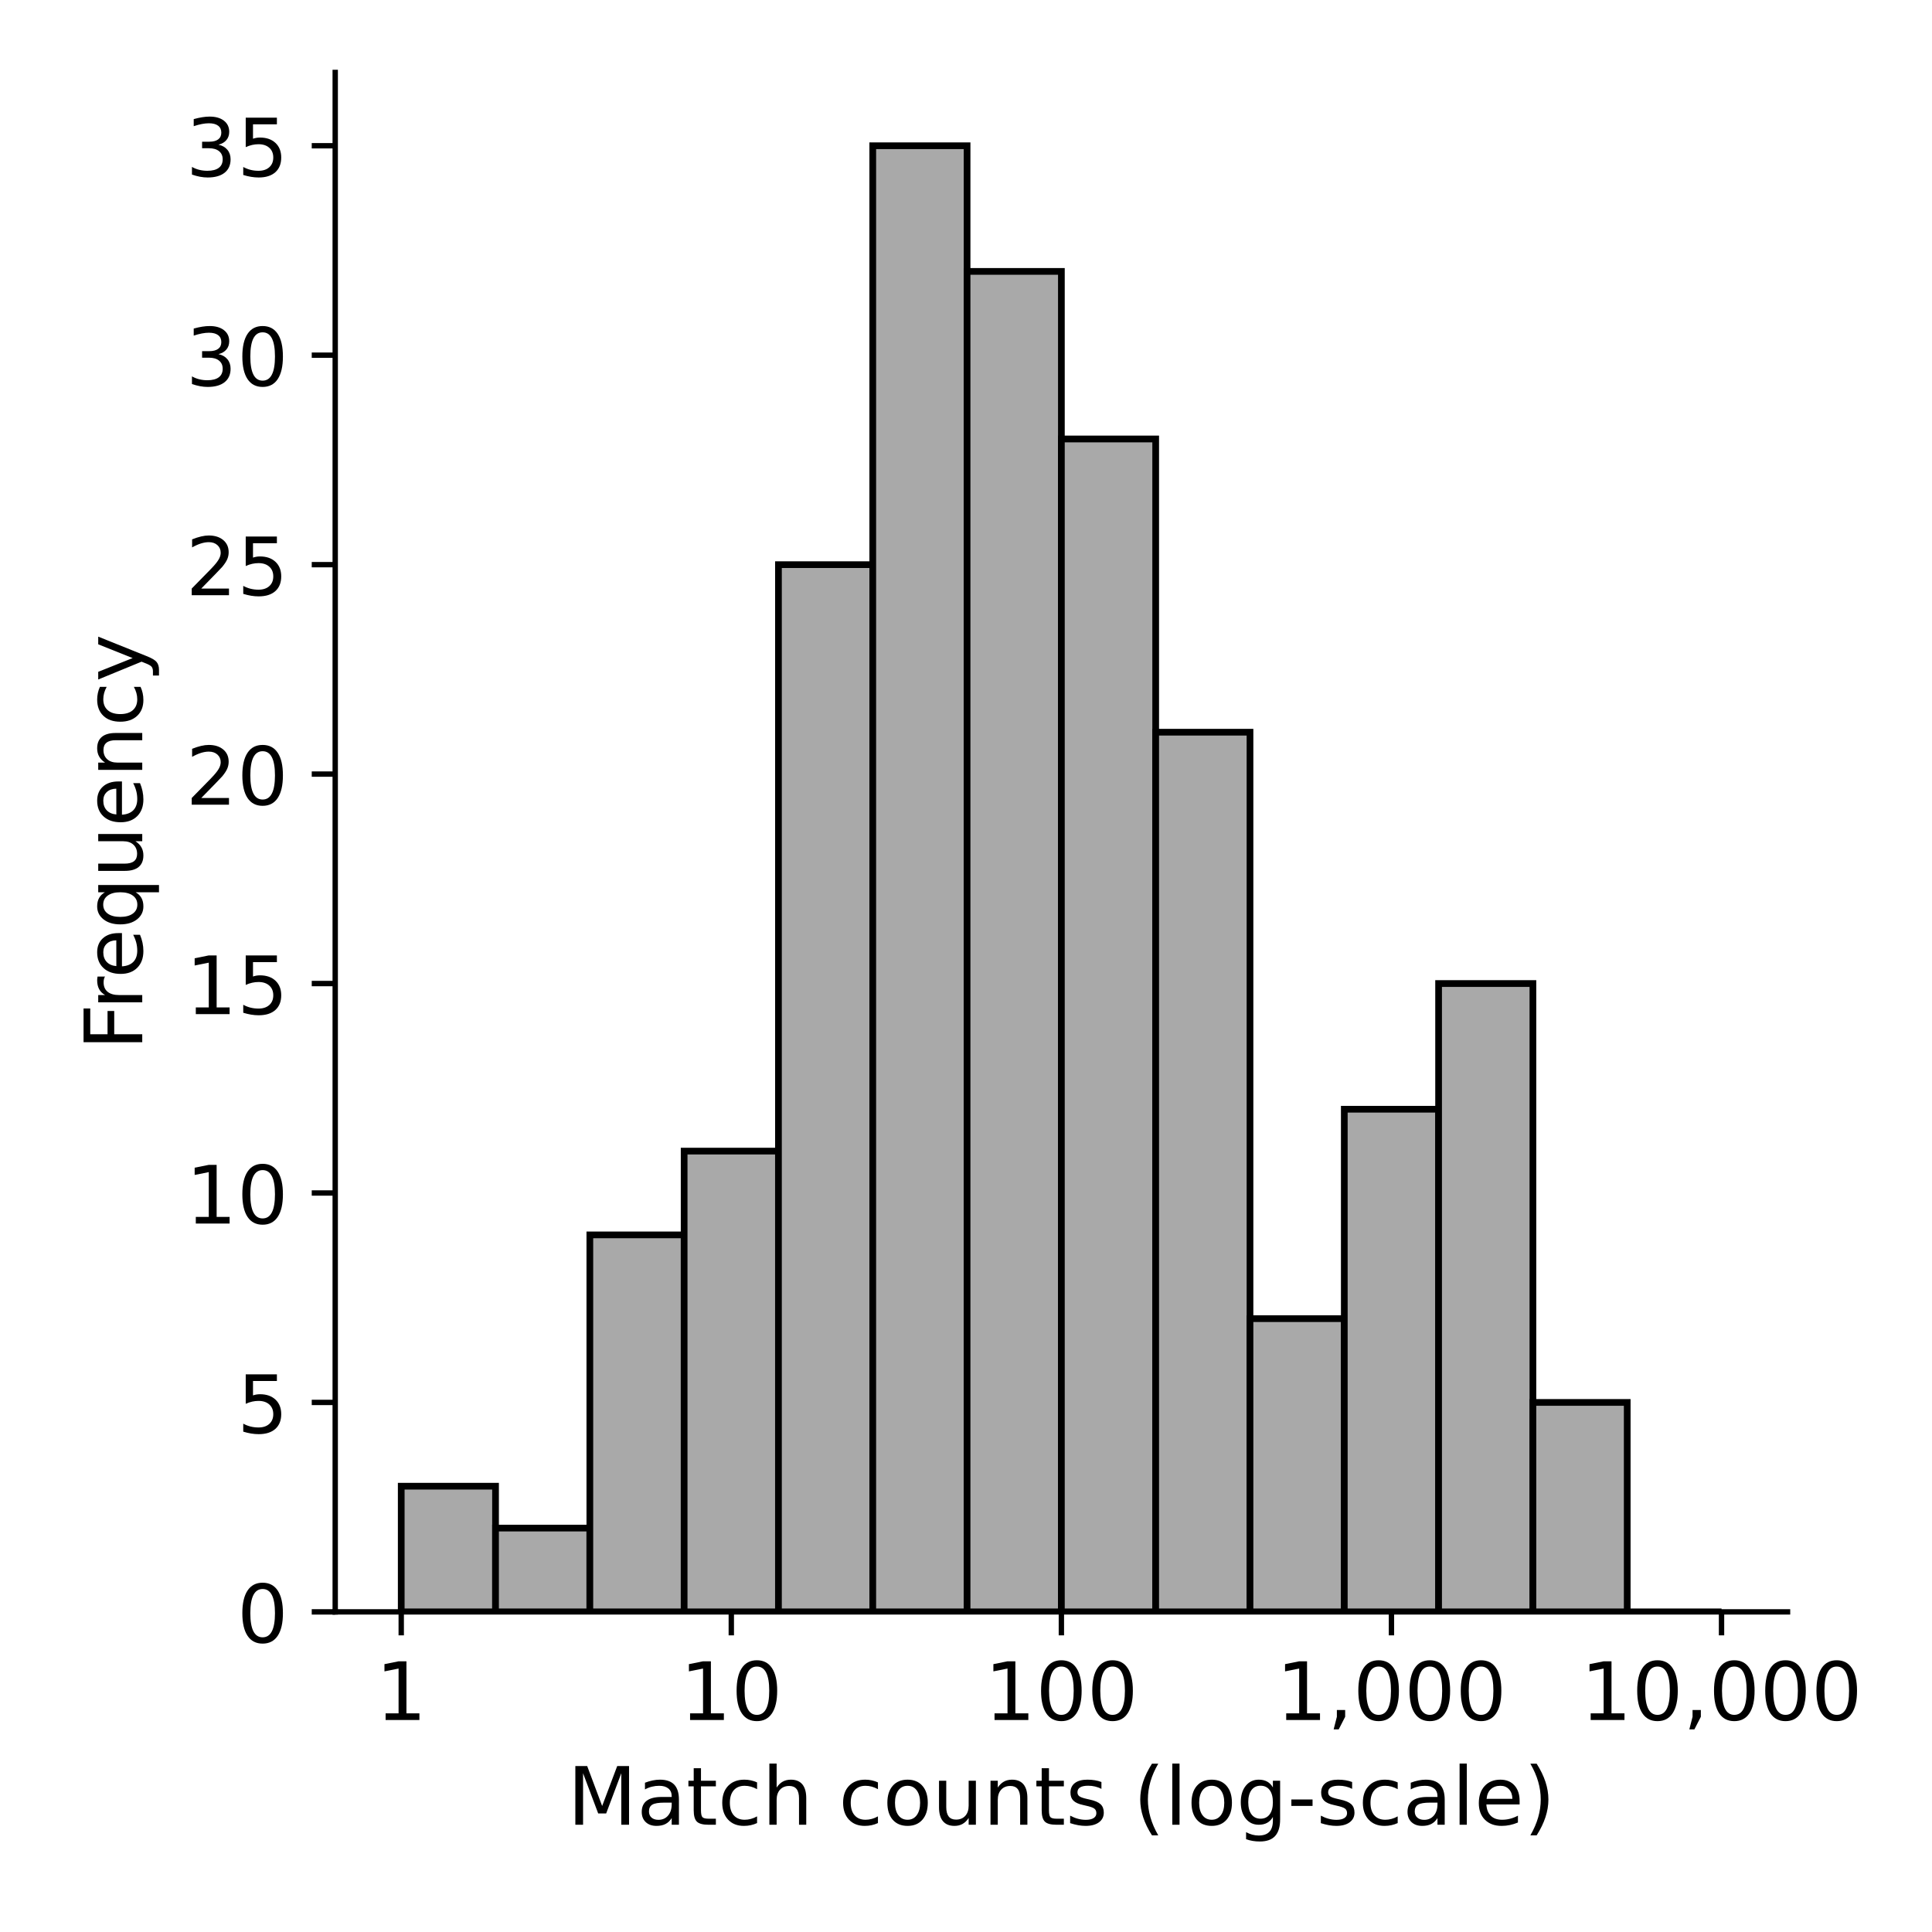
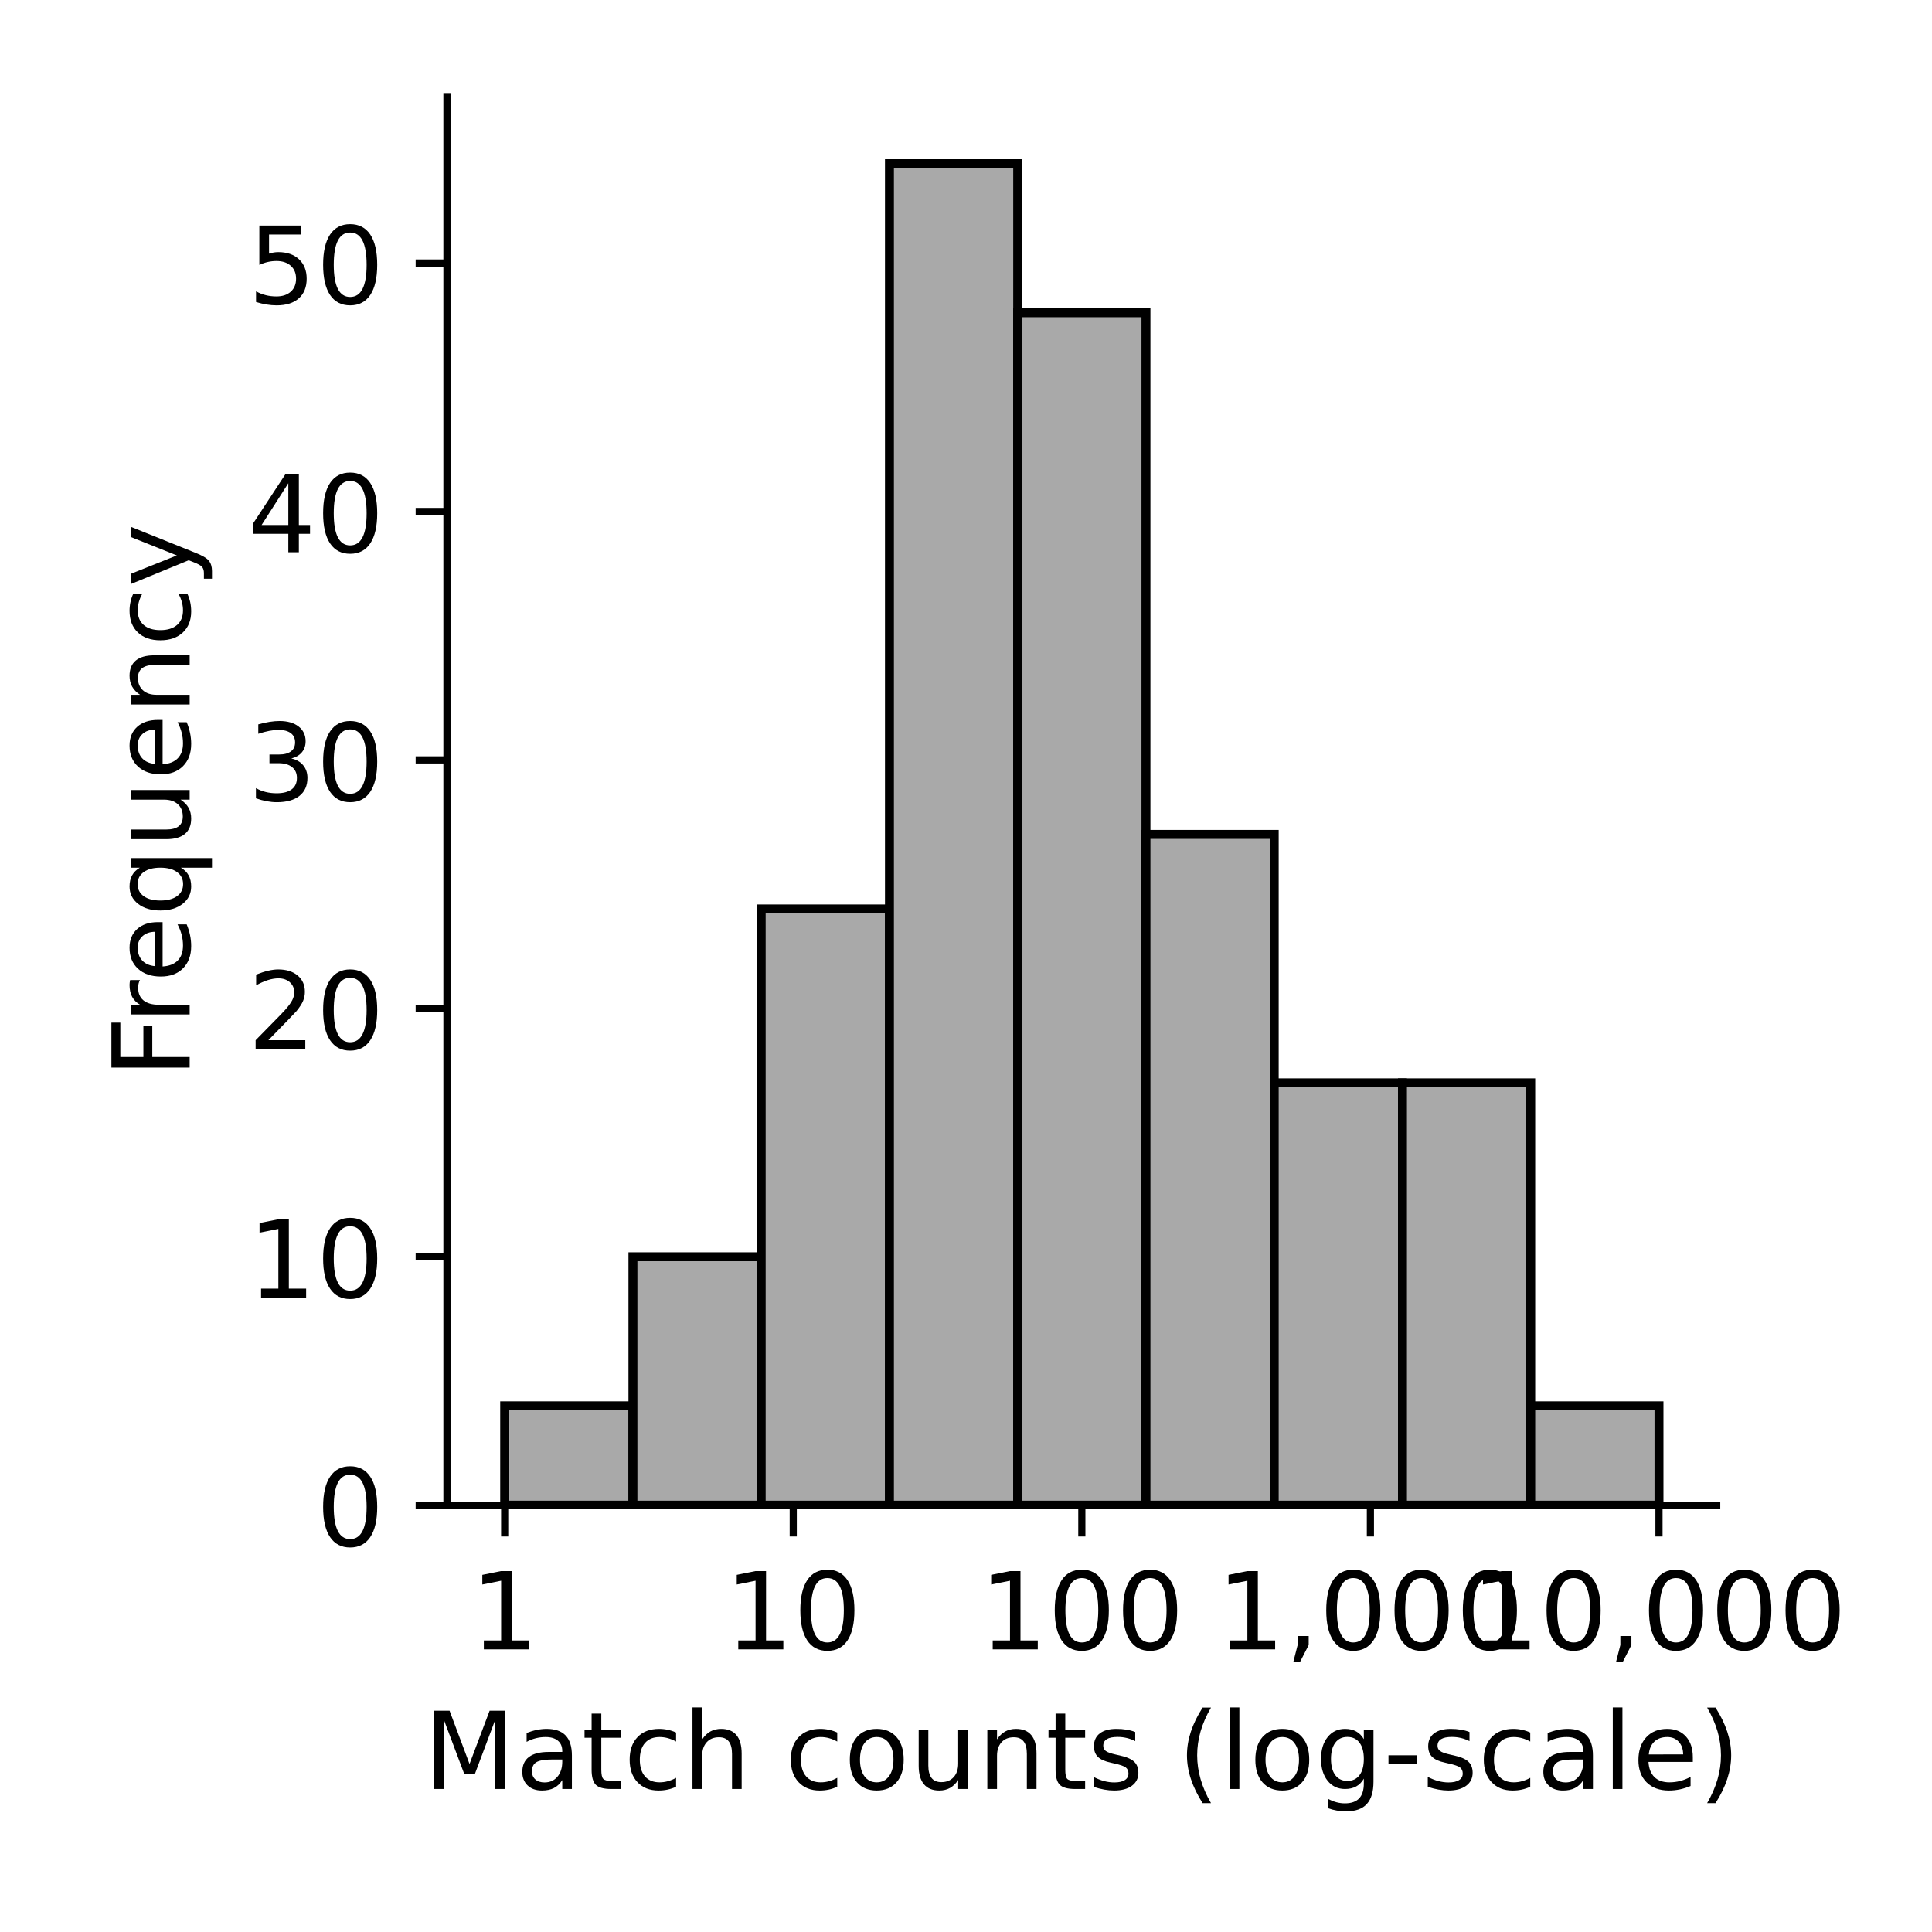
- <svg xmlns="http://www.w3.org/2000/svg" xmlns:xlink="http://www.w3.org/1999/xlink" width="288pt" height="288pt" viewBox="0 0 288 288" version="1.1">
+ <svg xmlns="http://www.w3.org/2000/svg" xmlns:xlink="http://www.w3.org/1999/xlink" width="216pt" height="216pt" viewBox="0 0 216 216" version="1.1">
  <defs>
    <style type="text/css">*{stroke-linejoin: round; stroke-linecap: butt}</style>
  </defs>
  <g id="figure_1">
    <g id="patch_1">
-       <path d="M 0 288  L 288 288  L 288 0  L 0 0  z " style="fill: #ffffff" />
+       <path d="M 0 216  L 216 216  L 216 0  L 0 0  z " style="fill: #ffffff" />
    </g>
    <g id="axes_1">
      <g id="patch_2">
-         <path d="M 49.97 240.28  L 266.465 240.28  L 266.465 10.8  L 49.97 10.8  z " style="fill: #ffffff" />
+         <path d="M 49.97 168.28  L 191.929 168.28  L 191.929 10.8  L 49.97 10.8  z " style="fill: #ffffff" />
      </g>
      <g id="patch_3">
-         <path d="M 59.811 240.28  L 73.869 240.28  L 73.869 221.547  L 59.811 221.547  z " clip-path="url(#pcc9870cbfd)" style="fill: #a9a9a9; stroke: #000000; stroke-linejoin: miter" />
+         <path d="M 56.423 168.28  L 70.762 168.28  L 70.762 157.17  L 56.423 157.17  z " clip-path="url(#pe944e1286f)" style="fill: #a9a9a9; stroke: #000000; stroke-linejoin: miter" />
      </g>
      <g id="patch_4">
-         <path d="M 73.869 240.28  L 87.927 240.28  L 87.927 227.791  L 73.869 227.791  z " clip-path="url(#pcc9870cbfd)" style="fill: #a9a9a9; stroke: #000000; stroke-linejoin: miter" />
+         <path d="M 70.762 168.28  L 85.101 168.28  L 85.101 140.506  L 70.762 140.506  z " clip-path="url(#pe944e1286f)" style="fill: #a9a9a9; stroke: #000000; stroke-linejoin: miter" />
      </g>
      <g id="patch_5">
-         <path d="M 87.927 240.28  L 101.985 240.28  L 101.985 184.081  L 87.927 184.081  z " clip-path="url(#pcc9870cbfd)" style="fill: #a9a9a9; stroke: #000000; stroke-linejoin: miter" />
+         <path d="M 85.101 168.28  L 99.441 168.28  L 99.441 101.622  L 85.101 101.622  z " clip-path="url(#pe944e1286f)" style="fill: #a9a9a9; stroke: #000000; stroke-linejoin: miter" />
      </g>
      <g id="patch_6">
-         <path d="M 101.985 240.28  L 116.043 240.28  L 116.043 171.592  L 101.985 171.592  z " clip-path="url(#pcc9870cbfd)" style="fill: #a9a9a9; stroke: #000000; stroke-linejoin: miter" />
+         <path d="M 99.441 168.28  L 113.78 168.28  L 113.78 18.299  L 99.441 18.299  z " clip-path="url(#pe944e1286f)" style="fill: #a9a9a9; stroke: #000000; stroke-linejoin: miter" />
      </g>
      <g id="patch_7">
-         <path d="M 116.043 240.28  L 130.101 240.28  L 130.101 84.171  L 116.043 84.171  z " clip-path="url(#pcc9870cbfd)" style="fill: #a9a9a9; stroke: #000000; stroke-linejoin: miter" />
+         <path d="M 113.78 168.28  L 128.119 168.28  L 128.119 34.964  L 113.78 34.964  z " clip-path="url(#pe944e1286f)" style="fill: #a9a9a9; stroke: #000000; stroke-linejoin: miter" />
      </g>
      <g id="patch_8">
-         <path d="M 130.101 240.28  L 144.16 240.28  L 144.16 21.728  L 130.101 21.728  z " clip-path="url(#pcc9870cbfd)" style="fill: #a9a9a9; stroke: #000000; stroke-linejoin: miter" />
+         <path d="M 128.119 168.28  L 142.458 168.28  L 142.458 93.29  L 128.119 93.29  z " clip-path="url(#pe944e1286f)" style="fill: #a9a9a9; stroke: #000000; stroke-linejoin: miter" />
      </g>
      <g id="patch_9">
-         <path d="M 144.16 240.28  L 158.218 240.28  L 158.218 40.461  L 144.16 40.461  z " clip-path="url(#pcc9870cbfd)" style="fill: #a9a9a9; stroke: #000000; stroke-linejoin: miter" />
+         <path d="M 142.458 168.28  L 156.798 168.28  L 156.798 121.064  L 142.458 121.064  z " clip-path="url(#pe944e1286f)" style="fill: #a9a9a9; stroke: #000000; stroke-linejoin: miter" />
      </g>
      <g id="patch_10">
-         <path d="M 158.218 240.28  L 172.276 240.28  L 172.276 65.438  L 158.218 65.438  z " clip-path="url(#pcc9870cbfd)" style="fill: #a9a9a9; stroke: #000000; stroke-linejoin: miter" />
+         <path d="M 156.798 168.28  L 171.137 168.28  L 171.137 121.064  L 156.798 121.064  z " clip-path="url(#pe944e1286f)" style="fill: #a9a9a9; stroke: #000000; stroke-linejoin: miter" />
      </g>
      <g id="patch_11">
-         <path d="M 172.276 240.28  L 186.334 240.28  L 186.334 109.149  L 172.276 109.149  z " clip-path="url(#pcc9870cbfd)" style="fill: #a9a9a9; stroke: #000000; stroke-linejoin: miter" />
-       </g>
-       <g id="patch_12">
-         <path d="M 186.334 240.28  L 200.392 240.28  L 200.392 196.57  L 186.334 196.57  z " clip-path="url(#pcc9870cbfd)" style="fill: #a9a9a9; stroke: #000000; stroke-linejoin: miter" />
-       </g>
-       <g id="patch_13">
-         <path d="M 200.392 240.28  L 214.45 240.28  L 214.45 165.348  L 200.392 165.348  z " clip-path="url(#pcc9870cbfd)" style="fill: #a9a9a9; stroke: #000000; stroke-linejoin: miter" />
-       </g>
-       <g id="patch_14">
-         <path d="M 214.45 240.28  L 228.508 240.28  L 228.508 146.615  L 214.45 146.615  z " clip-path="url(#pcc9870cbfd)" style="fill: #a9a9a9; stroke: #000000; stroke-linejoin: miter" />
-       </g>
-       <g id="patch_15">
-         <path d="M 228.508 240.28  L 242.567 240.28  L 242.567 209.058  L 228.508 209.058  z " clip-path="url(#pcc9870cbfd)" style="fill: #a9a9a9; stroke: #000000; stroke-linejoin: miter" />
-       </g>
-       <g id="patch_16">
-         <path d="M 242.567 240.28  L 256.625 240.28  L 256.625 240.28  L 242.567 240.28  z " clip-path="url(#pcc9870cbfd)" style="fill: #a9a9a9; stroke: #000000; stroke-linejoin: miter" />
+         <path d="M 171.137 168.28  L 185.476 168.28  L 185.476 157.17  L 171.137 157.17  z " clip-path="url(#pe944e1286f)" style="fill: #a9a9a9; stroke: #000000; stroke-linejoin: miter" />
      </g>
      <g id="matplotlib.axis_1">
        <g id="xtick_1">
          <g id="line2d_1">
            <defs>
-               <path id="md90b80f5be" d="M 0 0  L 0 3.5  " style="stroke: #000000; stroke-width: 0.8" />
-             </defs>
-             <g>
-               <use xlink:href="#md90b80f5be" x="59.811" y="240.28" style="stroke: #000000; stroke-width: 0.8" />
+               <path id="m61e08e2a77" d="M 0 0  L 0 3.5  " style="stroke: #000000; stroke-width: 0.8" />
+             </defs>
+             <g>
+               <use xlink:href="#m61e08e2a77" x="56.423" y="168.28" style="stroke: #000000; stroke-width: 0.8" />
            </g>
          </g>
          <g id="text_1">
-             <g transform="translate(55.9932 256.3981) scale(0.12 -0.12)">
+             <g transform="translate(52.60519 184.3981) scale(0.12 -0.12)">
              <defs>
                <path id="DejaVuSans-31" d="M 794 531  L 1825 531  L 1825 4091  L 703 3866  L 703 4441  L 1819 4666  L 2450 4666  L 2450 531  L 3481 531  L 3481 0  L 794 0  L 794 531  z " transform="scale(0.015625)" />
              </defs>
              <use xlink:href="#DejaVuSans-31" />
            </g>
          </g>
        </g>
        <g id="xtick_2">
          <g id="line2d_2">
            <g>
-               <use xlink:href="#md90b80f5be" x="109.014" y="240.28" style="stroke: #000000; stroke-width: 0.8" />
+               <use xlink:href="#m61e08e2a77" x="88.686" y="168.28" style="stroke: #000000; stroke-width: 0.8" />
            </g>
          </g>
          <g id="text_2">
-             <g transform="translate(101.3792 256.3981) scale(0.12 -0.12)">
+             <g transform="translate(81.05112 184.3981) scale(0.12 -0.12)">
              <defs>
                <path id="DejaVuSans-30" d="M 2034 4250  Q 1547 4250 1301 3770  Q 1056 3291 1056 2328  Q 1056 1369 1301 889  Q 1547 409 2034 409  Q 2525 409 2770 889  Q 3016 1369 3016 2328  Q 3016 3291 2770 3770  Q 2525 4250 2034 4250  z M 2034 4750  Q 2819 4750 3233 4129  Q 3647 3509 3647 2328  Q 3647 1150 3233 529  Q 2819 -91 2034 -91  Q 1250 -91 836 529  Q 422 1150 422 2328  Q 422 3509 836 4129  Q 1250 4750 2034 4750  z " transform="scale(0.015625)" />
              </defs>
              <use xlink:href="#DejaVuSans-31" />
              <use xlink:href="#DejaVuSans-30" transform="translate(63.62305 0)" />
            </g>
          </g>
        </g>
        <g id="xtick_3">
          <g id="line2d_3">
            <g>
-               <use xlink:href="#md90b80f5be" x="158.218" y="240.28" style="stroke: #000000; stroke-width: 0.8" />
+               <use xlink:href="#m61e08e2a77" x="120.95" y="168.28" style="stroke: #000000; stroke-width: 0.8" />
            </g>
          </g>
          <g id="text_3">
-             <g transform="translate(146.7652 256.3981) scale(0.12 -0.12)">
+             <g transform="translate(109.497 184.3981) scale(0.12 -0.12)">
              <use xlink:href="#DejaVuSans-31" />
              <use xlink:href="#DejaVuSans-30" transform="translate(63.62305 0)" />
              <use xlink:href="#DejaVuSans-30" transform="translate(127.2461 0)" />
            </g>
          </g>
        </g>
        <g id="xtick_4">
          <g id="line2d_4">
            <g>
-               <use xlink:href="#md90b80f5be" x="207.421" y="240.28" style="stroke: #000000; stroke-width: 0.8" />
+               <use xlink:href="#m61e08e2a77" x="153.213" y="168.28" style="stroke: #000000; stroke-width: 0.8" />
            </g>
          </g>
          <g id="text_4">
-             <g transform="translate(190.2444 256.3981) scale(0.12 -0.12)">
+             <g transform="translate(136.0361 184.3981) scale(0.12 -0.12)">
              <defs>
                <path id="DejaVuSans-2c" d="M 750 794  L 1409 794  L 1409 256  L 897 -744  L 494 -744  L 750 256  L 750 794  z " transform="scale(0.015625)" />
              </defs>
              <use xlink:href="#DejaVuSans-31" />
              <use xlink:href="#DejaVuSans-2c" transform="translate(63.62305 0)" />
              <use xlink:href="#DejaVuSans-30" transform="translate(95.41016 0)" />
              <use xlink:href="#DejaVuSans-30" transform="translate(159.0332 0)" />
              <use xlink:href="#DejaVuSans-30" transform="translate(222.6562 0)" />
            </g>
          </g>
        </g>
        <g id="xtick_5">
          <g id="line2d_5">
            <g>
-               <use xlink:href="#md90b80f5be" x="256.625" y="240.28" style="stroke: #000000; stroke-width: 0.8" />
+               <use xlink:href="#m61e08e2a77" x="185.476" y="168.28" style="stroke: #000000; stroke-width: 0.8" />
            </g>
          </g>
          <g id="text_5">
-             <g transform="translate(235.6304 256.3981) scale(0.12 -0.12)">
+             <g transform="translate(164.482 184.3981) scale(0.12 -0.12)">
              <use xlink:href="#DejaVuSans-31" />
              <use xlink:href="#DejaVuSans-30" transform="translate(63.62305 0)" />
              <use xlink:href="#DejaVuSans-2c" transform="translate(127.2461 0)" />
              <use xlink:href="#DejaVuSans-30" transform="translate(159.0332 0)" />
              <use xlink:href="#DejaVuSans-30" transform="translate(222.6562 0)" />
              <use xlink:href="#DejaVuSans-30" transform="translate(286.2793 0)" />
            </g>
          </g>
        </g>
        <g id="text_6">
-           <g transform="translate(84.58929 272.0119) scale(0.12 -0.12)">
+           <g transform="translate(47.32111 200.0119) scale(0.12 -0.12)">
            <defs>
              <path id="DejaVuSans-4d" d="M 628 4666  L 1569 4666  L 2759 1491  L 3956 4666  L 4897 4666  L 4897 0  L 4281 0  L 4281 4097  L 3078 897  L 2444 897  L 1241 4097  L 1241 0  L 628 0  L 628 4666  z " transform="scale(0.015625)" />
              <path id="DejaVuSans-61" d="M 2194 1759  Q 1497 1759 1228 1600  Q 959 1441 959 1056  Q 959 750 1161 570  Q 1363 391 1709 391  Q 2188 391 2477 730  Q 2766 1069 2766 1631  L 2766 1759  L 2194 1759  z M 3341 1997  L 3341 0  L 2766 0  L 2766 531  Q 2569 213 2275 61  Q 1981 -91 1556 -91  Q 1019 -91 701 211  Q 384 513 384 1019  Q 384 1609 779 1909  Q 1175 2209 1959 2209  L 2766 2209  L 2766 2266  Q 2766 2663 2505 2880  Q 2244 3097 1772 3097  Q 1472 3097 1187 3025  Q 903 2953 641 2809  L 641 3341  Q 956 3463 1253 3523  Q 1550 3584 1831 3584  Q 2591 3584 2966 3190  Q 3341 2797 3341 1997  z " transform="scale(0.015625)" />
              <path id="DejaVuSans-74" d="M 1172 4494  L 1172 3500  L 2356 3500  L 2356 3053  L 1172 3053  L 1172 1153  Q 1172 725 1289 603  Q 1406 481 1766 481  L 2356 481  L 2356 0  L 1766 0  Q 1100 0 847 248  Q 594 497 594 1153  L 594 3053  L 172 3053  L 172 3500  L 594 3500  L 594 4494  L 1172 4494  z " transform="scale(0.015625)" />
              <path id="DejaVuSans-63" d="M 3122 3366  L 3122 2828  Q 2878 2963 2633 3030  Q 2388 3097 2138 3097  Q 1578 3097 1268 2742  Q 959 2388 959 1747  Q 959 1106 1268 751  Q 1578 397 2138 397  Q 2388 397 2633 464  Q 2878 531 3122 666  L 3122 134  Q 2881 22 2623 -34  Q 2366 -91 2075 -91  Q 1284 -91 818 406  Q 353 903 353 1747  Q 353 2603 823 3093  Q 1294 3584 2113 3584  Q 2378 3584 2631 3529  Q 2884 3475 3122 3366  z " transform="scale(0.015625)" />
              <path id="DejaVuSans-68" d="M 3513 2113  L 3513 0  L 2938 0  L 2938 2094  Q 2938 2591 2744 2837  Q 2550 3084 2163 3084  Q 1697 3084 1428 2787  Q 1159 2491 1159 1978  L 1159 0  L 581 0  L 581 4863  L 1159 4863  L 1159 2956  Q 1366 3272 1645 3428  Q 1925 3584 2291 3584  Q 2894 3584 3203 3211  Q 3513 2838 3513 2113  z " transform="scale(0.015625)" />
              <path id="DejaVuSans-20" transform="scale(0.015625)" />
              <path id="DejaVuSans-6f" d="M 1959 3097  Q 1497 3097 1228 2736  Q 959 2375 959 1747  Q 959 1119 1226 758  Q 1494 397 1959 397  Q 2419 397 2687 759  Q 2956 1122 2956 1747  Q 2956 2369 2687 2733  Q 2419 3097 1959 3097  z M 1959 3584  Q 2709 3584 3137 3096  Q 3566 2609 3566 1747  Q 3566 888 3137 398  Q 2709 -91 1959 -91  Q 1206 -91 779 398  Q 353 888 353 1747  Q 353 2609 779 3096  Q 1206 3584 1959 3584  z " transform="scale(0.015625)" />
              <path id="DejaVuSans-75" d="M 544 1381  L 544 3500  L 1119 3500  L 1119 1403  Q 1119 906 1312 657  Q 1506 409 1894 409  Q 2359 409 2629 706  Q 2900 1003 2900 1516  L 2900 3500  L 3475 3500  L 3475 0  L 2900 0  L 2900 538  Q 2691 219 2414 64  Q 2138 -91 1772 -91  Q 1169 -91 856 284  Q 544 659 544 1381  z M 1991 3584  L 1991 3584  z " transform="scale(0.015625)" />
              <path id="DejaVuSans-6e" d="M 3513 2113  L 3513 0  L 2938 0  L 2938 2094  Q 2938 2591 2744 2837  Q 2550 3084 2163 3084  Q 1697 3084 1428 2787  Q 1159 2491 1159 1978  L 1159 0  L 581 0  L 581 3500  L 1159 3500  L 1159 2956  Q 1366 3272 1645 3428  Q 1925 3584 2291 3584  Q 2894 3584 3203 3211  Q 3513 2838 3513 2113  z " transform="scale(0.015625)" />
              <path id="DejaVuSans-73" d="M 2834 3397  L 2834 2853  Q 2591 2978 2328 3040  Q 2066 3103 1784 3103  Q 1356 3103 1142 2972  Q 928 2841 928 2578  Q 928 2378 1081 2264  Q 1234 2150 1697 2047  L 1894 2003  Q 2506 1872 2764 1633  Q 3022 1394 3022 966  Q 3022 478 2636 193  Q 2250 -91 1575 -91  Q 1294 -91 989 -36  Q 684 19 347 128  L 347 722  Q 666 556 975 473  Q 1284 391 1588 391  Q 1994 391 2212 530  Q 2431 669 2431 922  Q 2431 1156 2273 1281  Q 2116 1406 1581 1522  L 1381 1569  Q 847 1681 609 1914  Q 372 2147 372 2553  Q 372 3047 722 3315  Q 1072 3584 1716 3584  Q 2034 3584 2315 3537  Q 2597 3491 2834 3397  z " transform="scale(0.015625)" />
              <path id="DejaVuSans-28" d="M 1984 4856  Q 1566 4138 1362 3434  Q 1159 2731 1159 2009  Q 1159 1288 1364 580  Q 1569 -128 1984 -844  L 1484 -844  Q 1016 -109 783 600  Q 550 1309 550 2009  Q 550 2706 781 3412  Q 1013 4119 1484 4856  L 1984 4856  z " transform="scale(0.015625)" />
              <path id="DejaVuSans-6c" d="M 603 4863  L 1178 4863  L 1178 0  L 603 0  L 603 4863  z " transform="scale(0.015625)" />
              <path id="DejaVuSans-67" d="M 2906 1791  Q 2906 2416 2648 2759  Q 2391 3103 1925 3103  Q 1463 3103 1205 2759  Q 947 2416 947 1791  Q 947 1169 1205 825  Q 1463 481 1925 481  Q 2391 481 2648 825  Q 2906 1169 2906 1791  z M 3481 434  Q 3481 -459 3084 -895  Q 2688 -1331 1869 -1331  Q 1566 -1331 1297 -1286  Q 1028 -1241 775 -1147  L 775 -588  Q 1028 -725 1275 -790  Q 1522 -856 1778 -856  Q 2344 -856 2625 -561  Q 2906 -266 2906 331  L 2906 616  Q 2728 306 2450 153  Q 2172 0 1784 0  Q 1141 0 747 490  Q 353 981 353 1791  Q 353 2603 747 3093  Q 1141 3584 1784 3584  Q 2172 3584 2450 3431  Q 2728 3278 2906 2969  L 2906 3500  L 3481 3500  L 3481 434  z " transform="scale(0.015625)" />
              <path id="DejaVuSans-2d" d="M 313 2009  L 1997 2009  L 1997 1497  L 313 1497  L 313 2009  z " transform="scale(0.015625)" />
              <path id="DejaVuSans-65" d="M 3597 1894  L 3597 1613  L 953 1613  Q 991 1019 1311 708  Q 1631 397 2203 397  Q 2534 397 2845 478  Q 3156 559 3463 722  L 3463 178  Q 3153 47 2828 -22  Q 2503 -91 2169 -91  Q 1331 -91 842 396  Q 353 884 353 1716  Q 353 2575 817 3079  Q 1281 3584 2069 3584  Q 2775 3584 3186 3129  Q 3597 2675 3597 1894  z M 3022 2063  Q 3016 2534 2758 2815  Q 2500 3097 2075 3097  Q 1594 3097 1305 2825  Q 1016 2553 972 2059  L 3022 2063  z " transform="scale(0.015625)" />
              <path id="DejaVuSans-29" d="M 513 4856  L 1013 4856  Q 1481 4119 1714 3412  Q 1947 2706 1947 2009  Q 1947 1309 1714 600  Q 1481 -109 1013 -844  L 513 -844  Q 928 -128 1133 580  Q 1338 1288 1338 2009  Q 1338 2731 1133 3434  Q 928 4138 513 4856  z " transform="scale(0.015625)" />
            </defs>
            <use xlink:href="#DejaVuSans-4d" />
            <use xlink:href="#DejaVuSans-61" transform="translate(86.2793 0)" />
            <use xlink:href="#DejaVuSans-74" transform="translate(147.5586 0)" />
            <use xlink:href="#DejaVuSans-63" transform="translate(186.7676 0)" />
            <use xlink:href="#DejaVuSans-68" transform="translate(241.748 0)" />
            <use xlink:href="#DejaVuSans-20" transform="translate(305.127 0)" />
            <use xlink:href="#DejaVuSans-63" transform="translate(336.9141 0)" />
            <use xlink:href="#DejaVuSans-6f" transform="translate(391.8945 0)" />
            <use xlink:href="#DejaVuSans-75" transform="translate(453.0762 0)" />
            <use xlink:href="#DejaVuSans-6e" transform="translate(516.4551 0)" />
            <use xlink:href="#DejaVuSans-74" transform="translate(579.834 0)" />
            <use xlink:href="#DejaVuSans-73" transform="translate(619.043 0)" />
            <use xlink:href="#DejaVuSans-20" transform="translate(671.1426 0)" />
            <use xlink:href="#DejaVuSans-28" transform="translate(702.9297 0)" />
            <use xlink:href="#DejaVuSans-6c" transform="translate(741.9434 0)" />
            <use xlink:href="#DejaVuSans-6f" transform="translate(769.7266 0)" />
            <use xlink:href="#DejaVuSans-67" transform="translate(830.9082 0)" />
            <use xlink:href="#DejaVuSans-2d" transform="translate(894.3848 0)" />
            <use xlink:href="#DejaVuSans-73" transform="translate(930.4688 0)" />
            <use xlink:href="#DejaVuSans-63" transform="translate(982.5684 0)" />
            <use xlink:href="#DejaVuSans-61" transform="translate(1037.549 0)" />
            <use xlink:href="#DejaVuSans-6c" transform="translate(1098.828 0)" />
            <use xlink:href="#DejaVuSans-65" transform="translate(1126.611 0)" />
            <use xlink:href="#DejaVuSans-29" transform="translate(1188.135 0)" />
          </g>
        </g>
      </g>
      <g id="matplotlib.axis_2">
        <g id="ytick_1">
          <g id="line2d_6">
            <defs>
-               <path id="m9b045299da" d="M 0 0  L -3.5 0  " style="stroke: #000000; stroke-width: 0.8" />
-             </defs>
-             <g>
-               <use xlink:href="#m9b045299da" x="49.97" y="240.28" style="stroke: #000000; stroke-width: 0.8" />
+               <path id="m7c64e45693" d="M 0 0  L -3.5 0  " style="stroke: #000000; stroke-width: 0.8" />
+             </defs>
+             <g>
+               <use xlink:href="#m7c64e45693" x="49.97" y="168.28" style="stroke: #000000; stroke-width: 0.8" />
            </g>
          </g>
          <g id="text_7">
-             <g transform="translate(35.335 244.8391) scale(0.12 -0.12)">
+             <g transform="translate(35.335 172.8391) scale(0.12 -0.12)">
              <use xlink:href="#DejaVuSans-30" />
            </g>
          </g>
        </g>
        <g id="ytick_2">
          <g id="line2d_7">
            <g>
-               <use xlink:href="#m9b045299da" x="49.97" y="209.058" style="stroke: #000000; stroke-width: 0.8" />
+               <use xlink:href="#m7c64e45693" x="49.97" y="140.506" style="stroke: #000000; stroke-width: 0.8" />
            </g>
          </g>
          <g id="text_8">
-             <g transform="translate(35.335 213.6173) scale(0.12 -0.12)">
-               <defs>
-                 <path id="DejaVuSans-35" d="M 691 4666  L 3169 4666  L 3169 4134  L 1269 4134  L 1269 2991  Q 1406 3038 1543 3061  Q 1681 3084 1819 3084  Q 2600 3084 3056 2656  Q 3513 2228 3513 1497  Q 3513 744 3044 326  Q 2575 -91 1722 -91  Q 1428 -91 1123 -41  Q 819 9 494 109  L 494 744  Q 775 591 1075 516  Q 1375 441 1709 441  Q 2250 441 2565 725  Q 2881 1009 2881 1497  Q 2881 1984 2565 2268  Q 2250 2553 1709 2553  Q 1456 2553 1204 2497  Q 953 2441 691 2322  L 691 4666  z " transform="scale(0.015625)" />
-               </defs>
-               <use xlink:href="#DejaVuSans-35" />
+             <g transform="translate(27.7 145.0648) scale(0.12 -0.12)">
+               <use xlink:href="#DejaVuSans-31" />
+               <use xlink:href="#DejaVuSans-30" transform="translate(63.62305 0)" />
            </g>
          </g>
        </g>
        <g id="ytick_3">
          <g id="line2d_8">
            <g>
-               <use xlink:href="#m9b045299da" x="49.97" y="177.836" style="stroke: #000000; stroke-width: 0.8" />
+               <use xlink:href="#m7c64e45693" x="49.97" y="112.731" style="stroke: #000000; stroke-width: 0.8" />
            </g>
          </g>
          <g id="text_9">
-             <g transform="translate(27.7 182.3955) scale(0.12 -0.12)">
-               <use xlink:href="#DejaVuSans-31" />
+             <g transform="translate(27.7 117.2906) scale(0.12 -0.12)">
+               <defs>
+                 <path id="DejaVuSans-32" d="M 1228 531  L 3431 531  L 3431 0  L 469 0  L 469 531  Q 828 903 1448 1529  Q 2069 2156 2228 2338  Q 2531 2678 2651 2914  Q 2772 3150 2772 3378  Q 2772 3750 2511 3984  Q 2250 4219 1831 4219  Q 1534 4219 1204 4116  Q 875 4013 500 3803  L 500 4441  Q 881 4594 1212 4672  Q 1544 4750 1819 4750  Q 2544 4750 2975 4387  Q 3406 4025 3406 3419  Q 3406 3131 3298 2873  Q 3191 2616 2906 2266  Q 2828 2175 2409 1742  Q 1991 1309 1228 531  z " transform="scale(0.015625)" />
+               </defs>
+               <use xlink:href="#DejaVuSans-32" />
              <use xlink:href="#DejaVuSans-30" transform="translate(63.62305 0)" />
            </g>
          </g>
        </g>
        <g id="ytick_4">
          <g id="line2d_9">
            <g>
-               <use xlink:href="#m9b045299da" x="49.97" y="146.615" style="stroke: #000000; stroke-width: 0.8" />
+               <use xlink:href="#m7c64e45693" x="49.97" y="84.957" style="stroke: #000000; stroke-width: 0.8" />
            </g>
          </g>
          <g id="text_10">
-             <g transform="translate(27.7 151.1738) scale(0.12 -0.12)">
-               <use xlink:href="#DejaVuSans-31" />
-               <use xlink:href="#DejaVuSans-35" transform="translate(63.62305 0)" />
+             <g transform="translate(27.7 89.51631) scale(0.12 -0.12)">
+               <defs>
+                 <path id="DejaVuSans-33" d="M 2597 2516  Q 3050 2419 3304 2112  Q 3559 1806 3559 1356  Q 3559 666 3084 287  Q 2609 -91 1734 -91  Q 1441 -91 1130 -33  Q 819 25 488 141  L 488 750  Q 750 597 1062 519  Q 1375 441 1716 441  Q 2309 441 2620 675  Q 2931 909 2931 1356  Q 2931 1769 2642 2001  Q 2353 2234 1838 2234  L 1294 2234  L 1294 2753  L 1863 2753  Q 2328 2753 2575 2939  Q 2822 3125 2822 3475  Q 2822 3834 2567 4026  Q 2313 4219 1838 4219  Q 1578 4219 1281 4162  Q 984 4106 628 3988  L 628 4550  Q 988 4650 1302 4700  Q 1616 4750 1894 4750  Q 2613 4750 3031 4423  Q 3450 4097 3450 3541  Q 3450 3153 3228 2886  Q 3006 2619 2597 2516  z " transform="scale(0.015625)" />
+               </defs>
+               <use xlink:href="#DejaVuSans-33" />
+               <use xlink:href="#DejaVuSans-30" transform="translate(63.62305 0)" />
            </g>
          </g>
        </g>
        <g id="ytick_5">
          <g id="line2d_10">
            <g>
-               <use xlink:href="#m9b045299da" x="49.97" y="115.393" style="stroke: #000000; stroke-width: 0.8" />
+               <use xlink:href="#m7c64e45693" x="49.97" y="57.183" style="stroke: #000000; stroke-width: 0.8" />
            </g>
          </g>
          <g id="text_11">
-             <g transform="translate(27.7 119.952) scale(0.12 -0.12)">
-               <defs>
-                 <path id="DejaVuSans-32" d="M 1228 531  L 3431 531  L 3431 0  L 469 0  L 469 531  Q 828 903 1448 1529  Q 2069 2156 2228 2338  Q 2531 2678 2651 2914  Q 2772 3150 2772 3378  Q 2772 3750 2511 3984  Q 2250 4219 1831 4219  Q 1534 4219 1204 4116  Q 875 4013 500 3803  L 500 4441  Q 881 4594 1212 4672  Q 1544 4750 1819 4750  Q 2544 4750 2975 4387  Q 3406 4025 3406 3419  Q 3406 3131 3298 2873  Q 3191 2616 2906 2266  Q 2828 2175 2409 1742  Q 1991 1309 1228 531  z " transform="scale(0.015625)" />
-               </defs>
-               <use xlink:href="#DejaVuSans-32" />
+             <g transform="translate(27.7 61.74206) scale(0.12 -0.12)">
+               <defs>
+                 <path id="DejaVuSans-34" d="M 2419 4116  L 825 1625  L 2419 1625  L 2419 4116  z M 2253 4666  L 3047 4666  L 3047 1625  L 3713 1625  L 3713 1100  L 3047 1100  L 3047 0  L 2419 0  L 2419 1100  L 313 1100  L 313 1709  L 2253 4666  z " transform="scale(0.015625)" />
+               </defs>
+               <use xlink:href="#DejaVuSans-34" />
              <use xlink:href="#DejaVuSans-30" transform="translate(63.62305 0)" />
            </g>
          </g>
        </g>
        <g id="ytick_6">
          <g id="line2d_11">
            <g>
-               <use xlink:href="#m9b045299da" x="49.97" y="84.171" style="stroke: #000000; stroke-width: 0.8" />
+               <use xlink:href="#m7c64e45693" x="49.97" y="29.409" style="stroke: #000000; stroke-width: 0.8" />
            </g>
          </g>
          <g id="text_12">
-             <g transform="translate(27.7 88.73022) scale(0.12 -0.12)">
-               <use xlink:href="#DejaVuSans-32" />
-               <use xlink:href="#DejaVuSans-35" transform="translate(63.62305 0)" />
-             </g>
-           </g>
-         </g>
-         <g id="ytick_7">
-           <g id="line2d_12">
-             <g>
-               <use xlink:href="#m9b045299da" x="49.97" y="52.949" style="stroke: #000000; stroke-width: 0.8" />
-             </g>
-           </g>
-           <g id="text_13">
-             <g transform="translate(27.7 57.50845) scale(0.12 -0.12)">
-               <defs>
-                 <path id="DejaVuSans-33" d="M 2597 2516  Q 3050 2419 3304 2112  Q 3559 1806 3559 1356  Q 3559 666 3084 287  Q 2609 -91 1734 -91  Q 1441 -91 1130 -33  Q 819 25 488 141  L 488 750  Q 750 597 1062 519  Q 1375 441 1716 441  Q 2309 441 2620 675  Q 2931 909 2931 1356  Q 2931 1769 2642 2001  Q 2353 2234 1838 2234  L 1294 2234  L 1294 2753  L 1863 2753  Q 2328 2753 2575 2939  Q 2822 3125 2822 3475  Q 2822 3834 2567 4026  Q 2313 4219 1838 4219  Q 1578 4219 1281 4162  Q 984 4106 628 3988  L 628 4550  Q 988 4650 1302 4700  Q 1616 4750 1894 4750  Q 2613 4750 3031 4423  Q 3450 4097 3450 3541  Q 3450 3153 3228 2886  Q 3006 2619 2597 2516  z " transform="scale(0.015625)" />
-               </defs>
-               <use xlink:href="#DejaVuSans-33" />
-               <use xlink:href="#DejaVuSans-30" transform="translate(63.62305 0)" />
-             </g>
-           </g>
-         </g>
-         <g id="ytick_8">
-           <g id="line2d_13">
-             <g>
-               <use xlink:href="#m9b045299da" x="49.97" y="21.728" style="stroke: #000000; stroke-width: 0.8" />
-             </g>
-           </g>
-           <g id="text_14">
-             <g transform="translate(27.7 26.28668) scale(0.12 -0.12)">
-               <use xlink:href="#DejaVuSans-33" />
-               <use xlink:href="#DejaVuSans-35" transform="translate(63.62305 0)" />
-             </g>
-           </g>
-         </g>
-         <g id="text_15">
-           <g transform="translate(21.20437 156.5356) rotate(-90) scale(0.12 -0.12)">
+             <g transform="translate(27.7 33.96781) scale(0.12 -0.12)">
+               <defs>
+                 <path id="DejaVuSans-35" d="M 691 4666  L 3169 4666  L 3169 4134  L 1269 4134  L 1269 2991  Q 1406 3038 1543 3061  Q 1681 3084 1819 3084  Q 2600 3084 3056 2656  Q 3513 2228 3513 1497  Q 3513 744 3044 326  Q 2575 -91 1722 -91  Q 1428 -91 1123 -41  Q 819 9 494 109  L 494 744  Q 775 591 1075 516  Q 1375 441 1709 441  Q 2250 441 2565 725  Q 2881 1009 2881 1497  Q 2881 1984 2565 2268  Q 2250 2553 1709 2553  Q 1456 2553 1204 2497  Q 953 2441 691 2322  L 691 4666  z " transform="scale(0.015625)" />
+               </defs>
+               <use xlink:href="#DejaVuSans-35" />
+               <use xlink:href="#DejaVuSans-30" transform="translate(63.62305 0)" />
+             </g>
+           </g>
+         </g>
+         <g id="text_13">
+           <g transform="translate(21.20437 120.5356) rotate(-90) scale(0.12 -0.12)">
            <defs>
              <path id="DejaVuSans-46" d="M 628 4666  L 3309 4666  L 3309 4134  L 1259 4134  L 1259 2759  L 3109 2759  L 3109 2228  L 1259 2228  L 1259 0  L 628 0  L 628 4666  z " transform="scale(0.015625)" />
              <path id="DejaVuSans-72" d="M 2631 2963  Q 2534 3019 2420 3045  Q 2306 3072 2169 3072  Q 1681 3072 1420 2755  Q 1159 2438 1159 1844  L 1159 0  L 581 0  L 581 3500  L 1159 3500  L 1159 2956  Q 1341 3275 1631 3429  Q 1922 3584 2338 3584  Q 2397 3584 2469 3576  Q 2541 3569 2628 3553  L 2631 2963  z " transform="scale(0.015625)" />
              <path id="DejaVuSans-71" d="M 947 1747  Q 947 1113 1208 752  Q 1469 391 1925 391  Q 2381 391 2643 752  Q 2906 1113 2906 1747  Q 2906 2381 2643 2742  Q 2381 3103 1925 3103  Q 1469 3103 1208 2742  Q 947 2381 947 1747  z M 2906 525  Q 2725 213 2448 61  Q 2172 -91 1784 -91  Q 1150 -91 751 415  Q 353 922 353 1747  Q 353 2572 751 3078  Q 1150 3584 1784 3584  Q 2172 3584 2448 3432  Q 2725 3281 2906 2969  L 2906 3500  L 3481 3500  L 3481 -1331  L 2906 -1331  L 2906 525  z " transform="scale(0.015625)" />
              <path id="DejaVuSans-79" d="M 2059 -325  Q 1816 -950 1584 -1140  Q 1353 -1331 966 -1331  L 506 -1331  L 506 -850  L 844 -850  Q 1081 -850 1212 -737  Q 1344 -625 1503 -206  L 1606 56  L 191 3500  L 800 3500  L 1894 763  L 2988 3500  L 3597 3500  L 2059 -325  z " transform="scale(0.015625)" />
            </defs>
            <use xlink:href="#DejaVuSans-46" />
            <use xlink:href="#DejaVuSans-72" transform="translate(50.26953 0)" />
            <use xlink:href="#DejaVuSans-65" transform="translate(89.13281 0)" />
            <use xlink:href="#DejaVuSans-71" transform="translate(150.6562 0)" />
            <use xlink:href="#DejaVuSans-75" transform="translate(214.1328 0)" />
            <use xlink:href="#DejaVuSans-65" transform="translate(277.5117 0)" />
            <use xlink:href="#DejaVuSans-6e" transform="translate(339.0352 0)" />
            <use xlink:href="#DejaVuSans-63" transform="translate(402.4141 0)" />
            <use xlink:href="#DejaVuSans-79" transform="translate(457.3945 0)" />
          </g>
        </g>
      </g>
-       <g id="patch_17">
-         <path d="M 49.97 240.28  L 49.97 10.8  " style="fill: none; stroke: #000000; stroke-width: 0.8; stroke-linejoin: miter; stroke-linecap: square" />
-       </g>
-       <g id="patch_18">
-         <path d="M 49.97 240.28  L 266.465 240.28  " style="fill: none; stroke: #000000; stroke-width: 0.8; stroke-linejoin: miter; stroke-linecap: square" />
+       <g id="patch_12">
+         <path d="M 49.97 168.28  L 49.97 10.8  " style="fill: none; stroke: #000000; stroke-width: 0.8; stroke-linejoin: miter; stroke-linecap: square" />
+       </g>
+       <g id="patch_13">
+         <path d="M 49.97 168.28  L 191.929 168.28  " style="fill: none; stroke: #000000; stroke-width: 0.8; stroke-linejoin: miter; stroke-linecap: square" />
      </g>
    </g>
  </g>
  <defs>
-     <clipPath id="pcc9870cbfd">
-       <rect x="49.97" y="10.8" width="216.495" height="229.48" />
+     <clipPath id="pe944e1286f">
+       <rect x="49.97" y="10.8" width="141.959" height="157.48" />
    </clipPath>
  </defs>
</svg>
